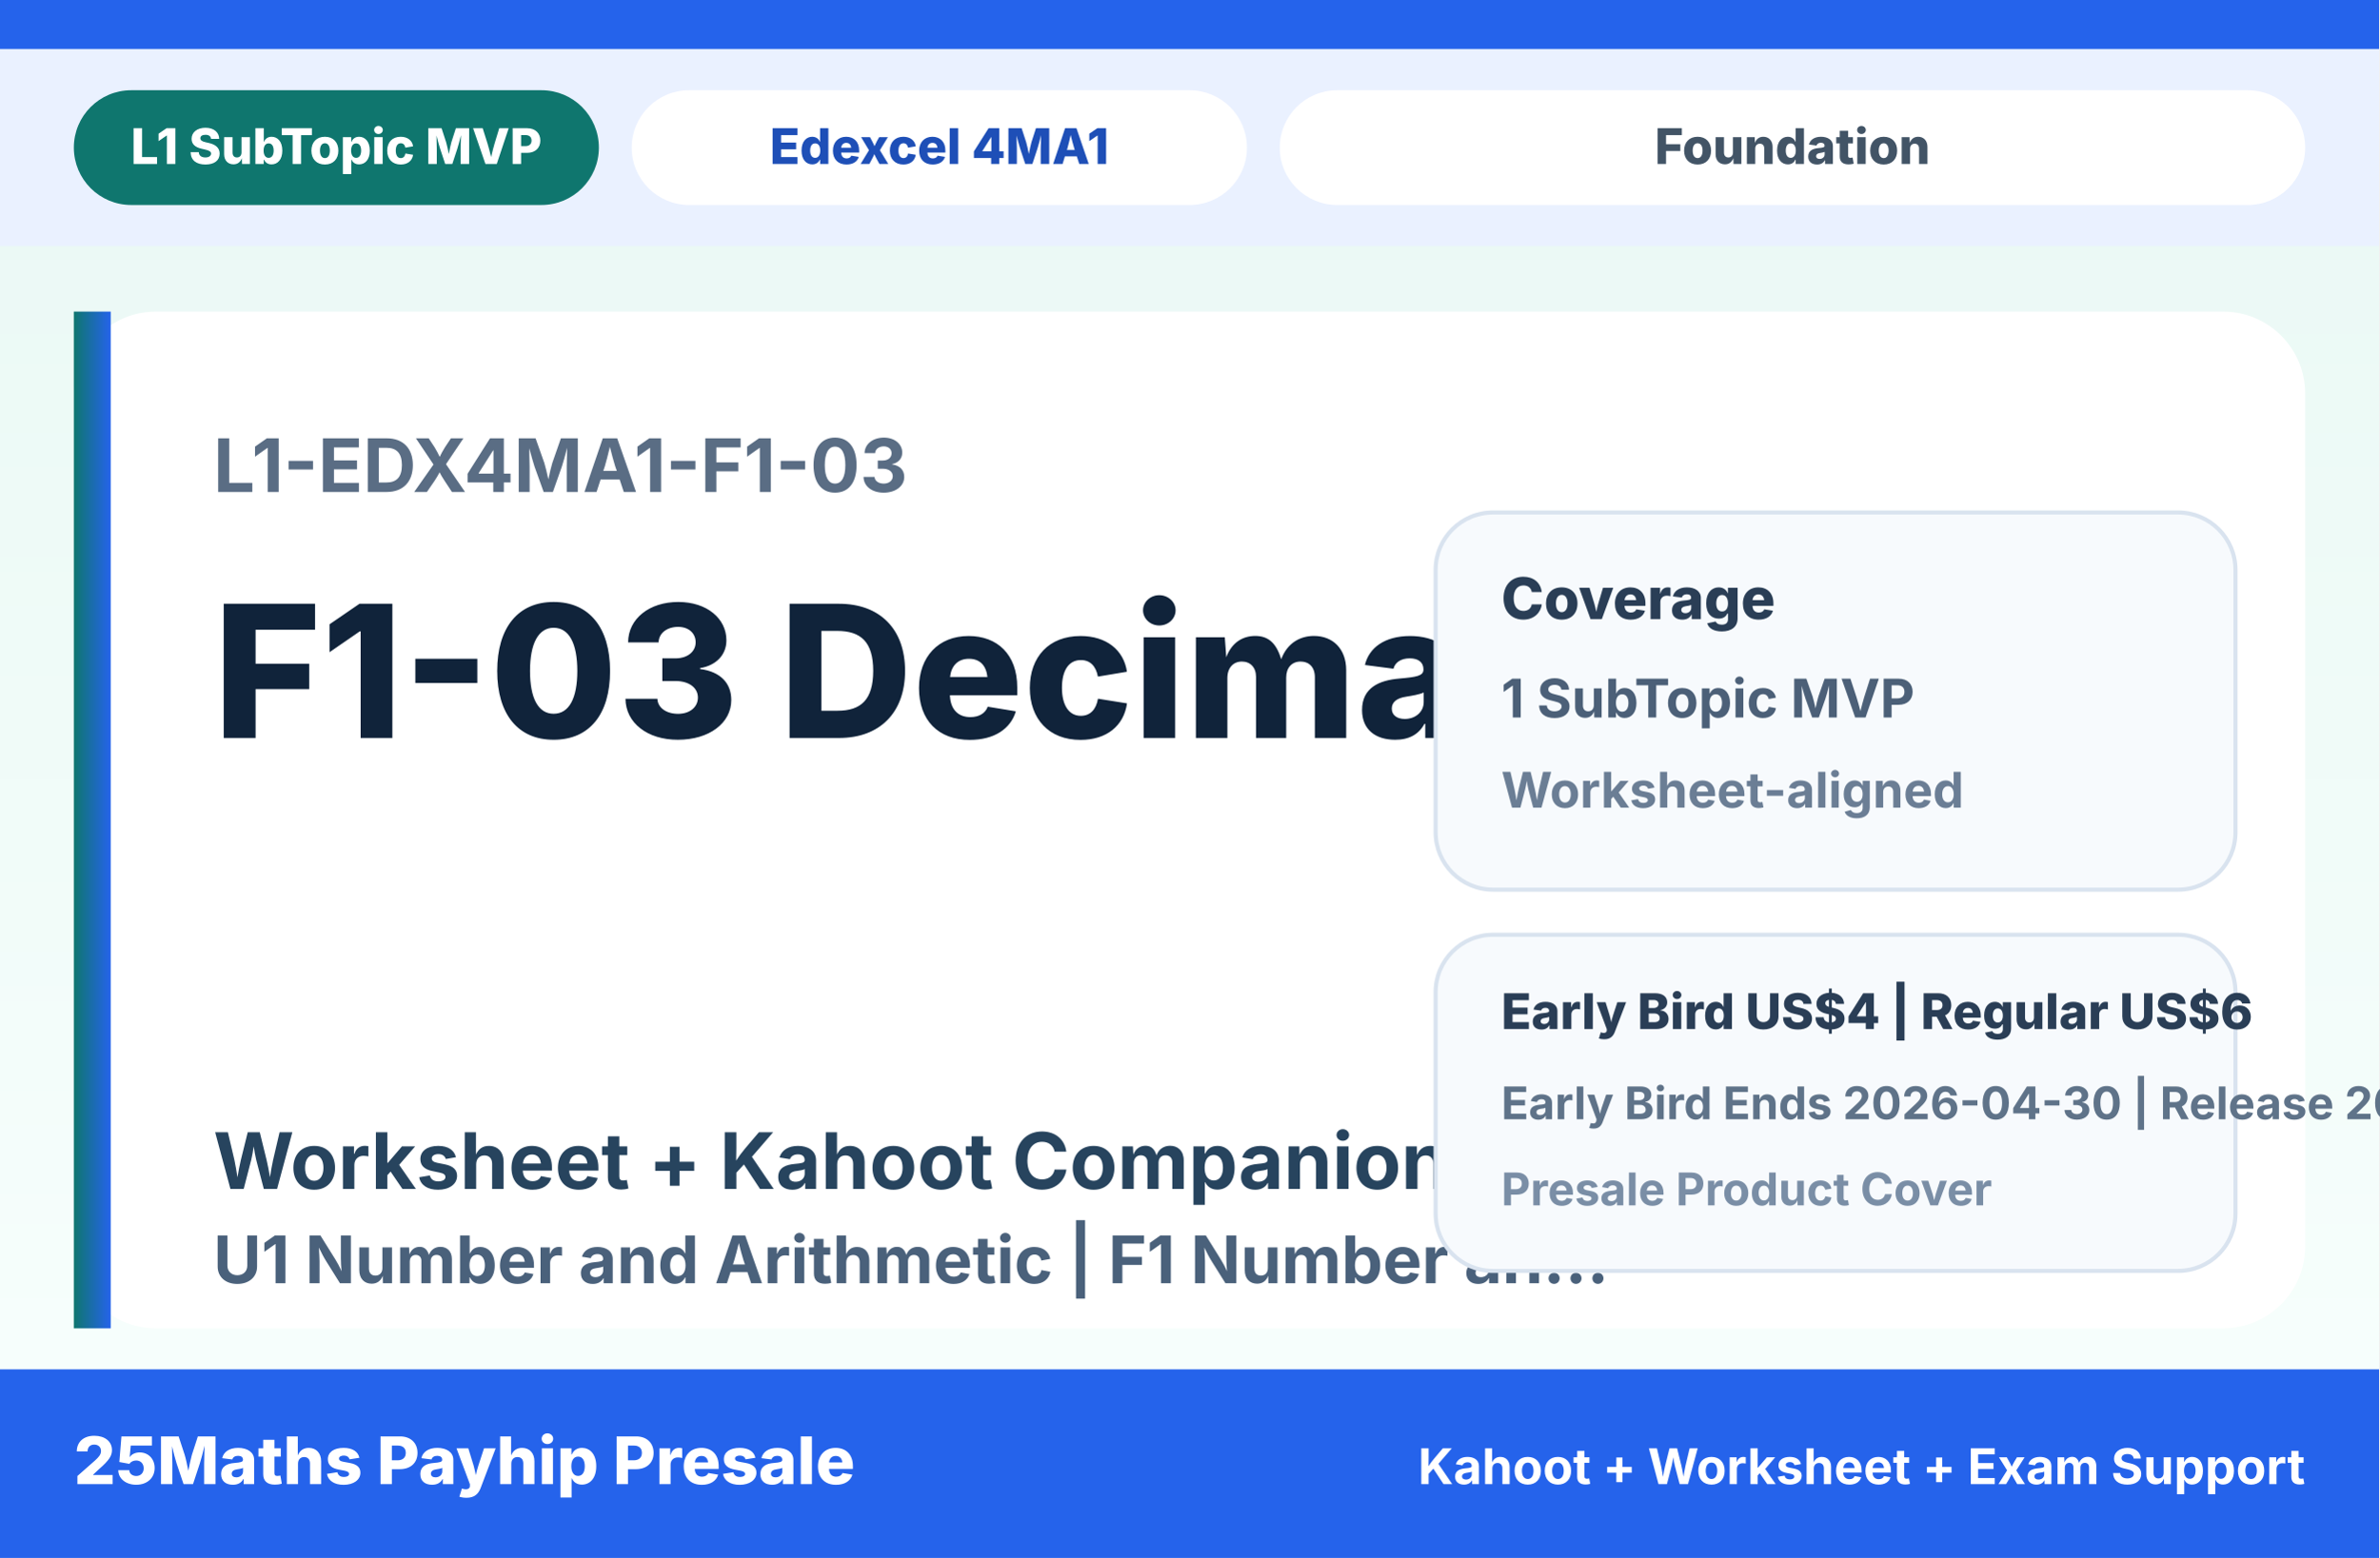
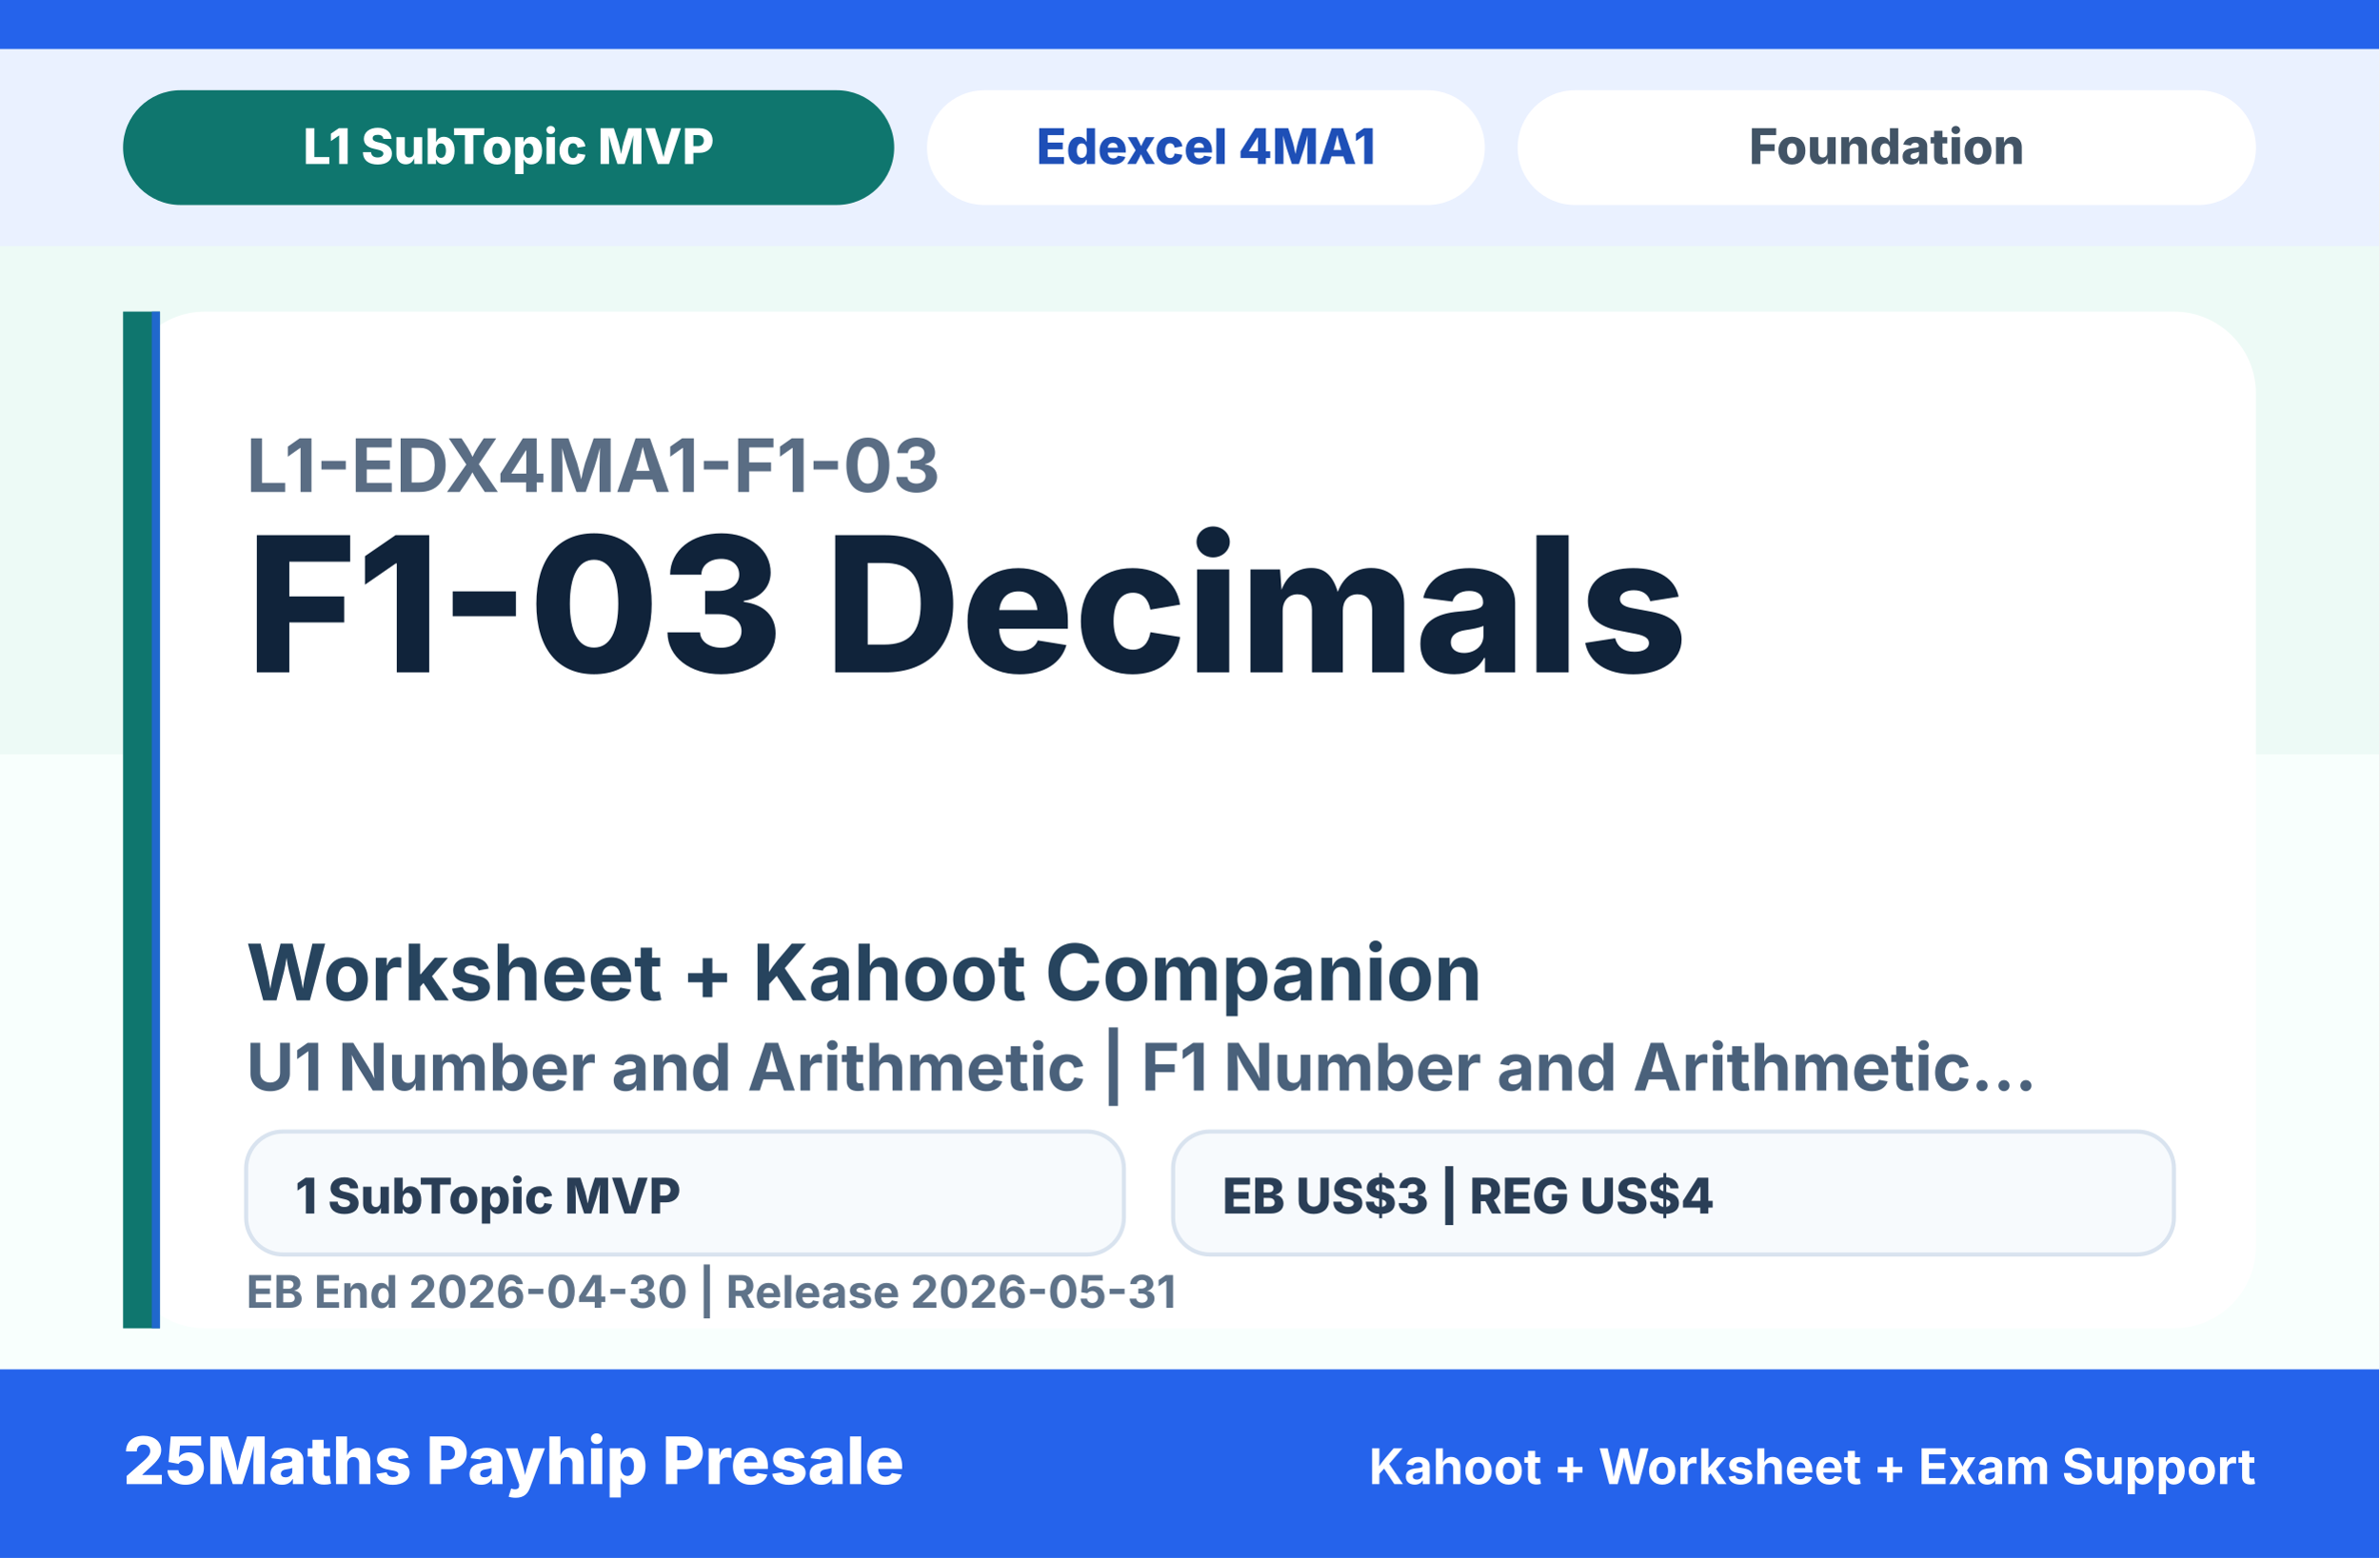
<svg xmlns="http://www.w3.org/2000/svg" width="2320" height="1520" viewBox="0 0 580 380" role="img" aria-label="L1-EDX4MA1-F1-03 cover">
-   <defs>
-     <linearGradient id="bg" x1="0" y1="0" x2="0" y2="1">
-       <stop offset="0%" stop-color="#E9F8F4" />
-       <stop offset="100%" stop-color="#F8FFFD" />
-     </linearGradient>
-     <linearGradient id="stripe" x1="0" y1="0" x2="1" y2="0">
-       <stop offset="0%" stop-color="#0F766E" />
-       <stop offset="100%" stop-color="#2563EB" />
-     </linearGradient>
-   </defs>
-   <rect width="580" height="380" fill="url(#bg)" />
+   <rect width="580" height="380" fill="#F8FFFD" />
+   <rect width="580" height="184" fill="#E9F8F4" opacity="0.75" />
  <rect x="0" y="0" width="580" height="12" fill="#2563EB" />
  <rect x="0" y="12" width="580" height="48" fill="#EAF1FF" />
-   <rect x="18" y="22" width="128" height="28" rx="14" fill="#0F766E" />
-   <text x="82" y="40" text-anchor="middle" font-family="Avenir Next, Inter, Arial, sans-serif" font-size="12" font-weight="800" fill="#FFFFFF">L1 SubTopic MVP</text>
-   <rect x="154" y="22" width="150" height="28" rx="14" fill="#FFFFFF" />
-   <text x="229" y="40" text-anchor="middle" font-family="Avenir Next, Inter, Arial, sans-serif" font-size="12" font-weight="800" fill="#1E4FB7">Edexcel 4MA1</text>
-   <rect x="312" y="22" width="250" height="28" rx="14" fill="#FFFFFF" />
-   <text x="437" y="40" text-anchor="middle" font-family="Avenir Next, Inter, Arial, sans-serif" font-size="12" font-weight="800" fill="#425466">Foundation</text>
-   <rect x="18" y="76" width="544" height="248" rx="20" fill="#FFFFFF" />
-   <rect x="18" y="76" width="9" height="248" fill="url(#stripe)" />
-   <text x="52" y="120" font-family="Avenir Next, Inter, Arial, sans-serif" font-size="18" font-weight="700" fill="#5A6D84">L1-EDX4MA1-F1-03</text>
-   <text x="52" y="180" font-family="Avenir Next, Inter, Arial, sans-serif" font-size="45" font-weight="800" fill="#10233A">F1-03 Decimals</text>
-   <text x="52" y="290" font-family="Avenir Next, Inter, Arial, sans-serif" font-size="19" font-weight="700" fill="#27445E">Worksheet + Kahoot Companion</text>
-   <text x="52" y="313" font-family="Avenir Next, Inter, Arial, sans-serif" font-size="16" font-weight="700" fill="#4A617B">U1 Number and Arithmetic | F1 Number an...</text>
-   <rect x="350" y="125" width="195" height="92" rx="14" fill="#F7FAFD" stroke="#D9E3EF" />
-   <text x="366" y="151" font-family="Avenir Next, Inter, Arial, sans-serif" font-size="14" font-weight="800" fill="#2A3E56">Coverage</text>
-   <text x="366" y="175" font-family="Avenir Next, Inter, Arial, sans-serif" font-size="13" font-weight="700" fill="#4C6078">1 SubTopic MVP</text>
-   <text x="366" y="197" font-family="Avenir Next, Inter, Arial, sans-serif" font-size="12" font-weight="700" fill="#6B7E95">Worksheet-aligned</text>
-   <rect x="350" y="228" width="195" height="82" rx="14" fill="#F7FAFD" stroke="#D9E3EF" />
-   <text x="366" y="251" font-family="Avenir Next, Inter, Arial, sans-serif" font-size="12" font-weight="800" fill="#2A3E56">Early Bird US$4   |   Regular US$6</text>
-   <text x="366" y="273" font-family="Avenir Next, Inter, Arial, sans-serif" font-size="11" font-weight="700" fill="#5F7389">Early Bird Ends 2026-04-30   |   Release 2026-05-31</text>
-   <text x="366" y="294" font-family="Avenir Next, Inter, Arial, sans-serif" font-size="11" font-weight="700" fill="#7A8EA6">Presale Product Cover</text>
+   <rect x="30" y="22" width="188" height="28" rx="14" fill="#0F766E" />
+   <text x="124" y="40" text-anchor="middle" font-family="Avenir Next, Inter, Arial, sans-serif" font-size="12" font-weight="800" fill="#FFFFFF">L1 SubTopic MVP</text>
+   <rect x="226" y="22" width="136" height="28" rx="14" fill="#FFFFFF" />
+   <text x="294" y="40" text-anchor="middle" font-family="Avenir Next, Inter, Arial, sans-serif" font-size="12" font-weight="800" fill="#1E4FB7">Edexcel 4MA1</text>
+   <rect x="370" y="22" width="180" height="28" rx="14" fill="#FFFFFF" />
+   <text x="460" y="40" text-anchor="middle" font-family="Avenir Next, Inter, Arial, sans-serif" font-size="12" font-weight="800" fill="#425466">Foundation</text>
+   <rect x="30" y="76" width="520" height="248" rx="20" fill="#FFFFFF" />
+   <rect x="30" y="76" width="9" height="248" fill="#0F766E" />
+   <rect x="37" y="76" width="2" height="248" fill="#2563EB" opacity="0.75" />
+   <text x="60" y="120" font-family="Avenir Next, Inter, Arial, sans-serif" font-size="18" font-weight="700" fill="#5A6D84">L1-EDX4MA1-F1-03</text>
+   <text x="60" y="164" font-family="Avenir Next, Inter, Arial, sans-serif" font-size="46" font-weight="800" fill="#10233A">F1-03 Decimals</text>
+   <text x="60" y="244" font-family="Avenir Next, Inter, Arial, sans-serif" font-size="19" font-weight="700" fill="#27445E">Worksheet + Kahoot Companion</text>
+   <text x="60" y="266" font-family="Avenir Next, Inter, Arial, sans-serif" font-size="16" font-weight="700" fill="#4A617B">U1 Number and Arithmetic | F1 Number and Arithmetic...</text>
+   <rect x="60" y="276" width="214" height="30" rx="9" fill="#F7FAFD" stroke="#D9E3EF" />
+   <text x="72" y="296" font-family="Avenir Next, Inter, Arial, sans-serif" font-size="12" font-weight="800" fill="#2A3E56">1 SubTopic MVP</text>
+   <rect x="286" y="276" width="244" height="30" rx="9" fill="#F7FAFD" stroke="#D9E3EF" />
+   <text x="298" y="296" font-family="Avenir Next, Inter, Arial, sans-serif" font-size="12" font-weight="800" fill="#2A3E56">EB US$3 | REG US$4</text>
+   <text x="60" y="319" font-family="Avenir Next, Inter, Arial, sans-serif" font-size="11" font-weight="700" fill="#5F7389">EB End 2026-04-30 | Release 2026-05-31</text>
  <rect x="0" y="334" width="580" height="46" fill="#2563EB" />
-   <text x="18" y="362" font-family="Avenir Next, Inter, Arial, sans-serif" font-size="16" font-weight="800" fill="#FFFFFF">25Maths Payhip Presale</text>
-   <text x="562" y="362" text-anchor="end" font-family="Avenir Next, Inter, Arial, sans-serif" font-size="12" font-weight="700" fill="#FFFFFF">Kahoot + Worksheet + Exam Support</text>
+   <text x="30" y="362" font-family="Avenir Next, Inter, Arial, sans-serif" font-size="16" font-weight="800" fill="#FFFFFF">25Maths Payhip Presale</text>
+   <text x="550" y="362" text-anchor="end" font-family="Avenir Next, Inter, Arial, sans-serif" font-size="12" font-weight="700" fill="#FFFFFF">Kahoot + Worksheet + Exam Support</text>
</svg>
